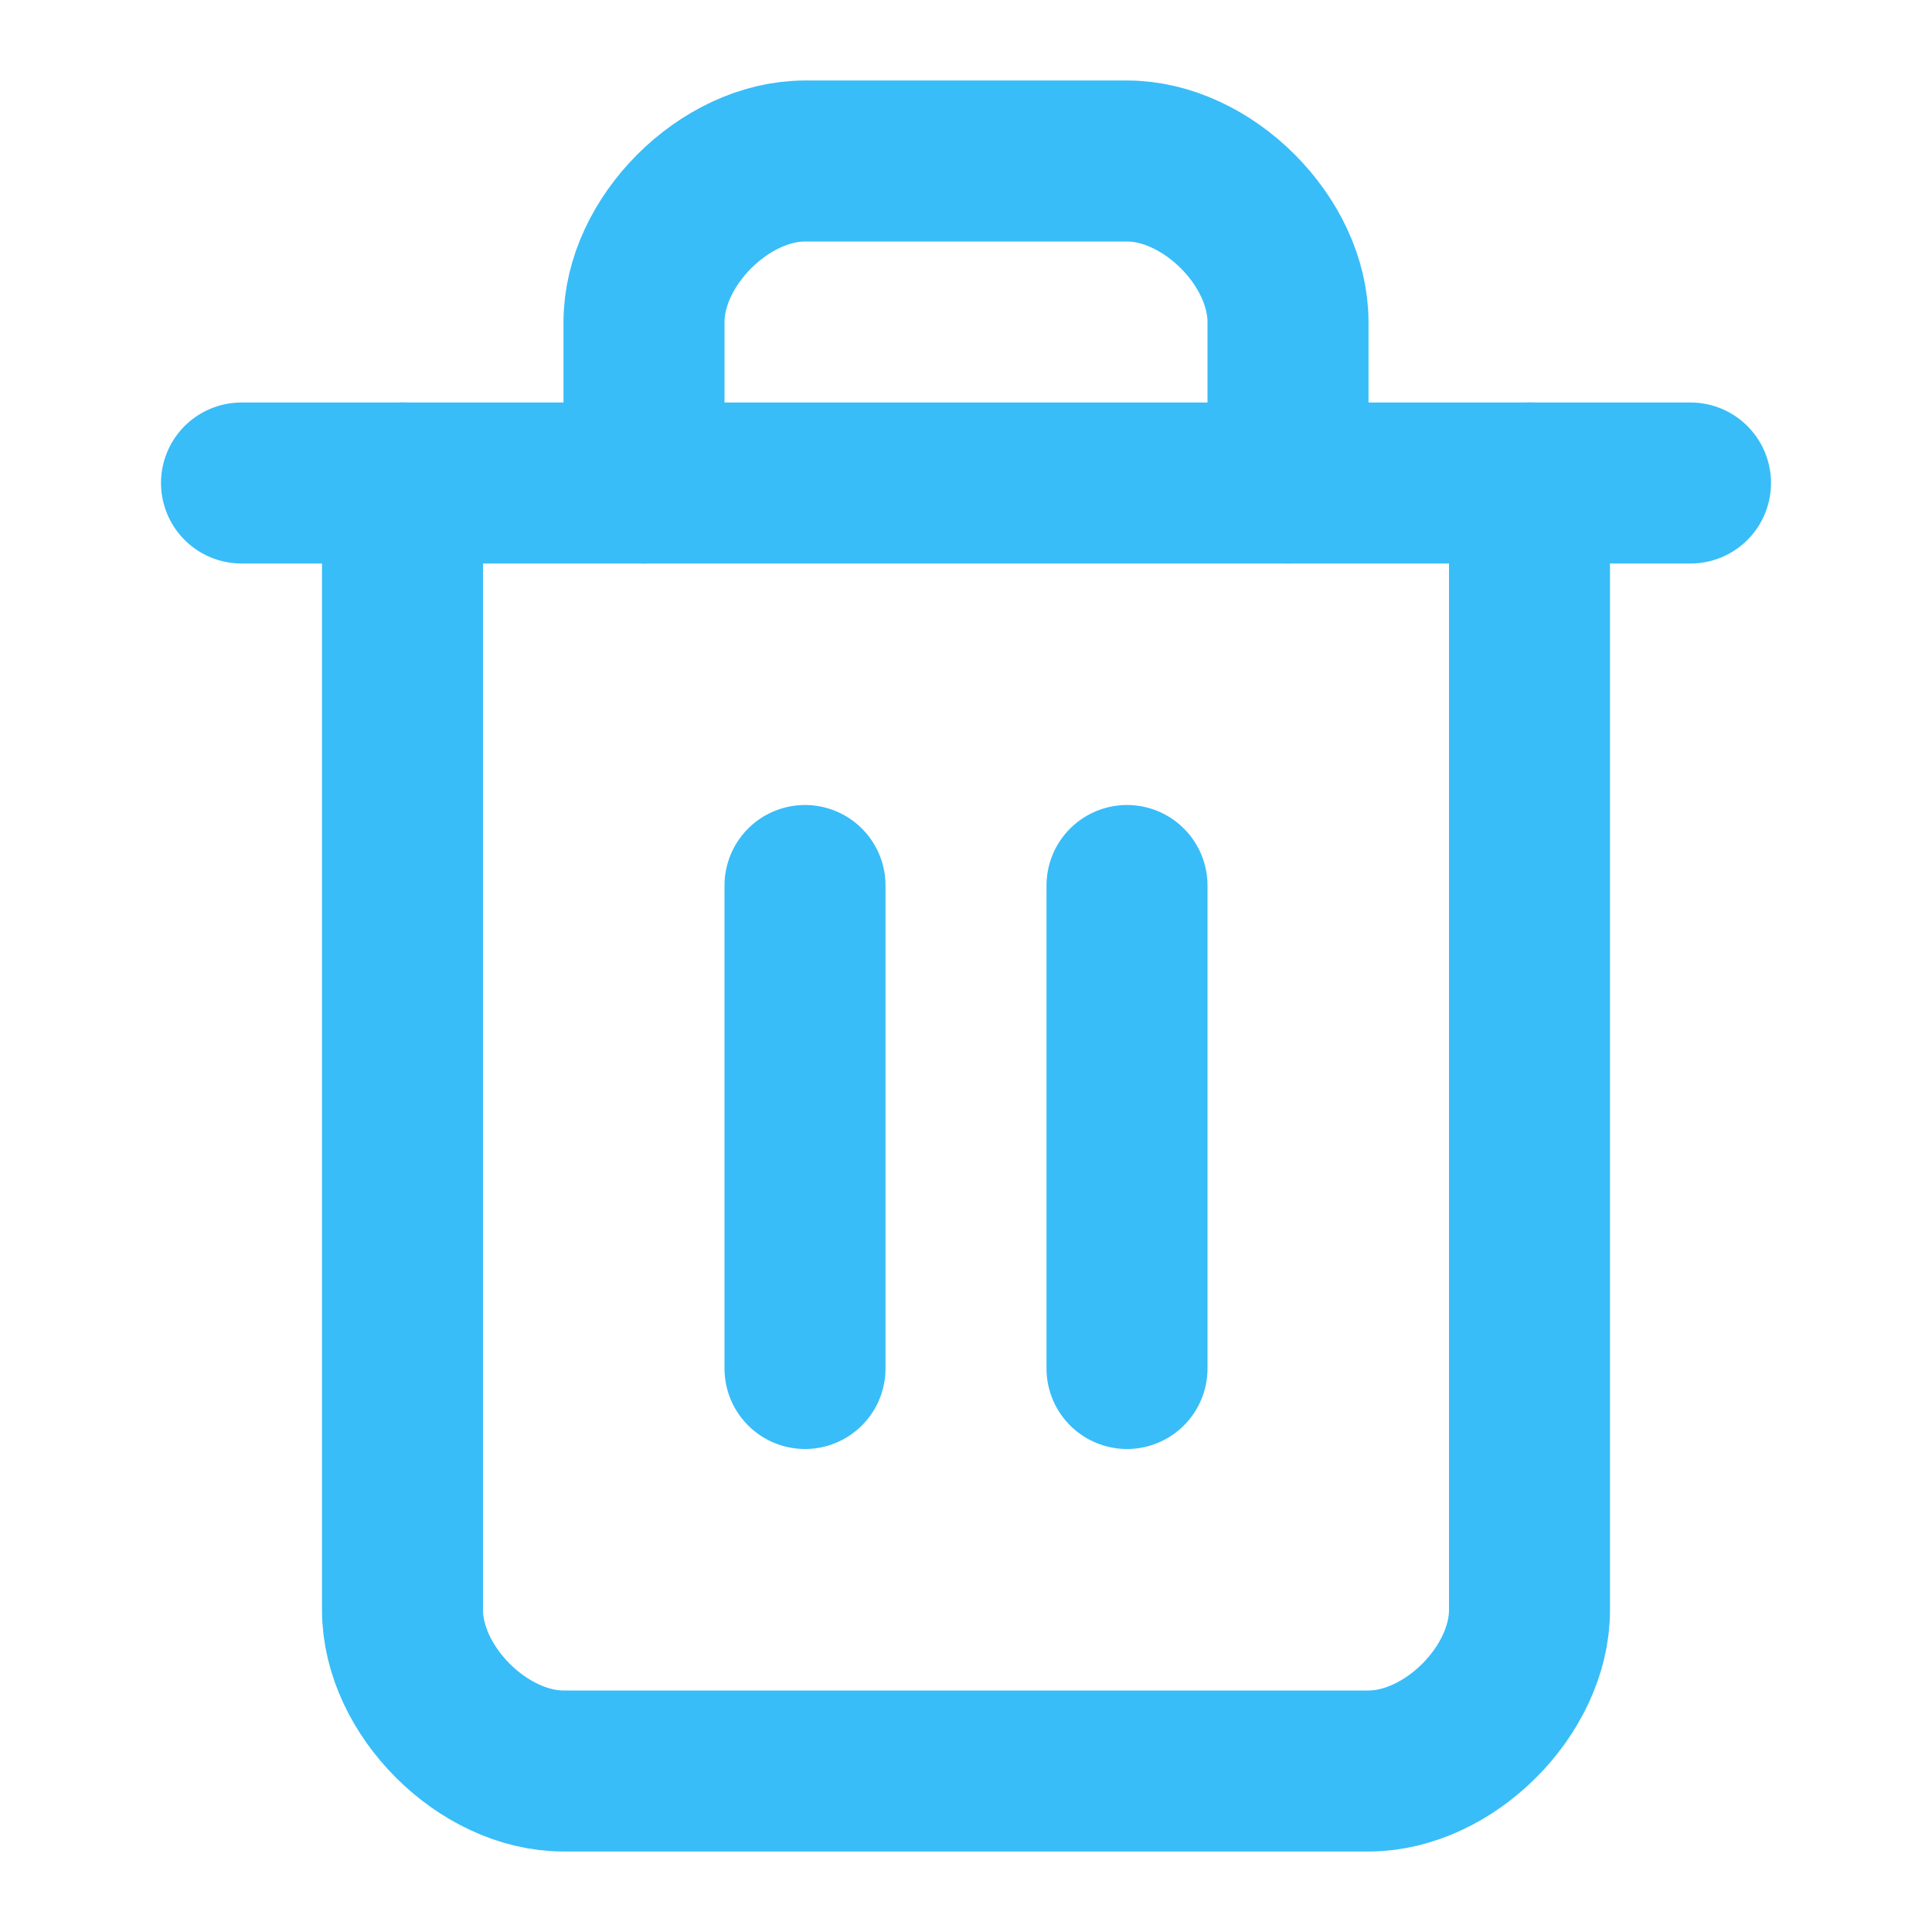
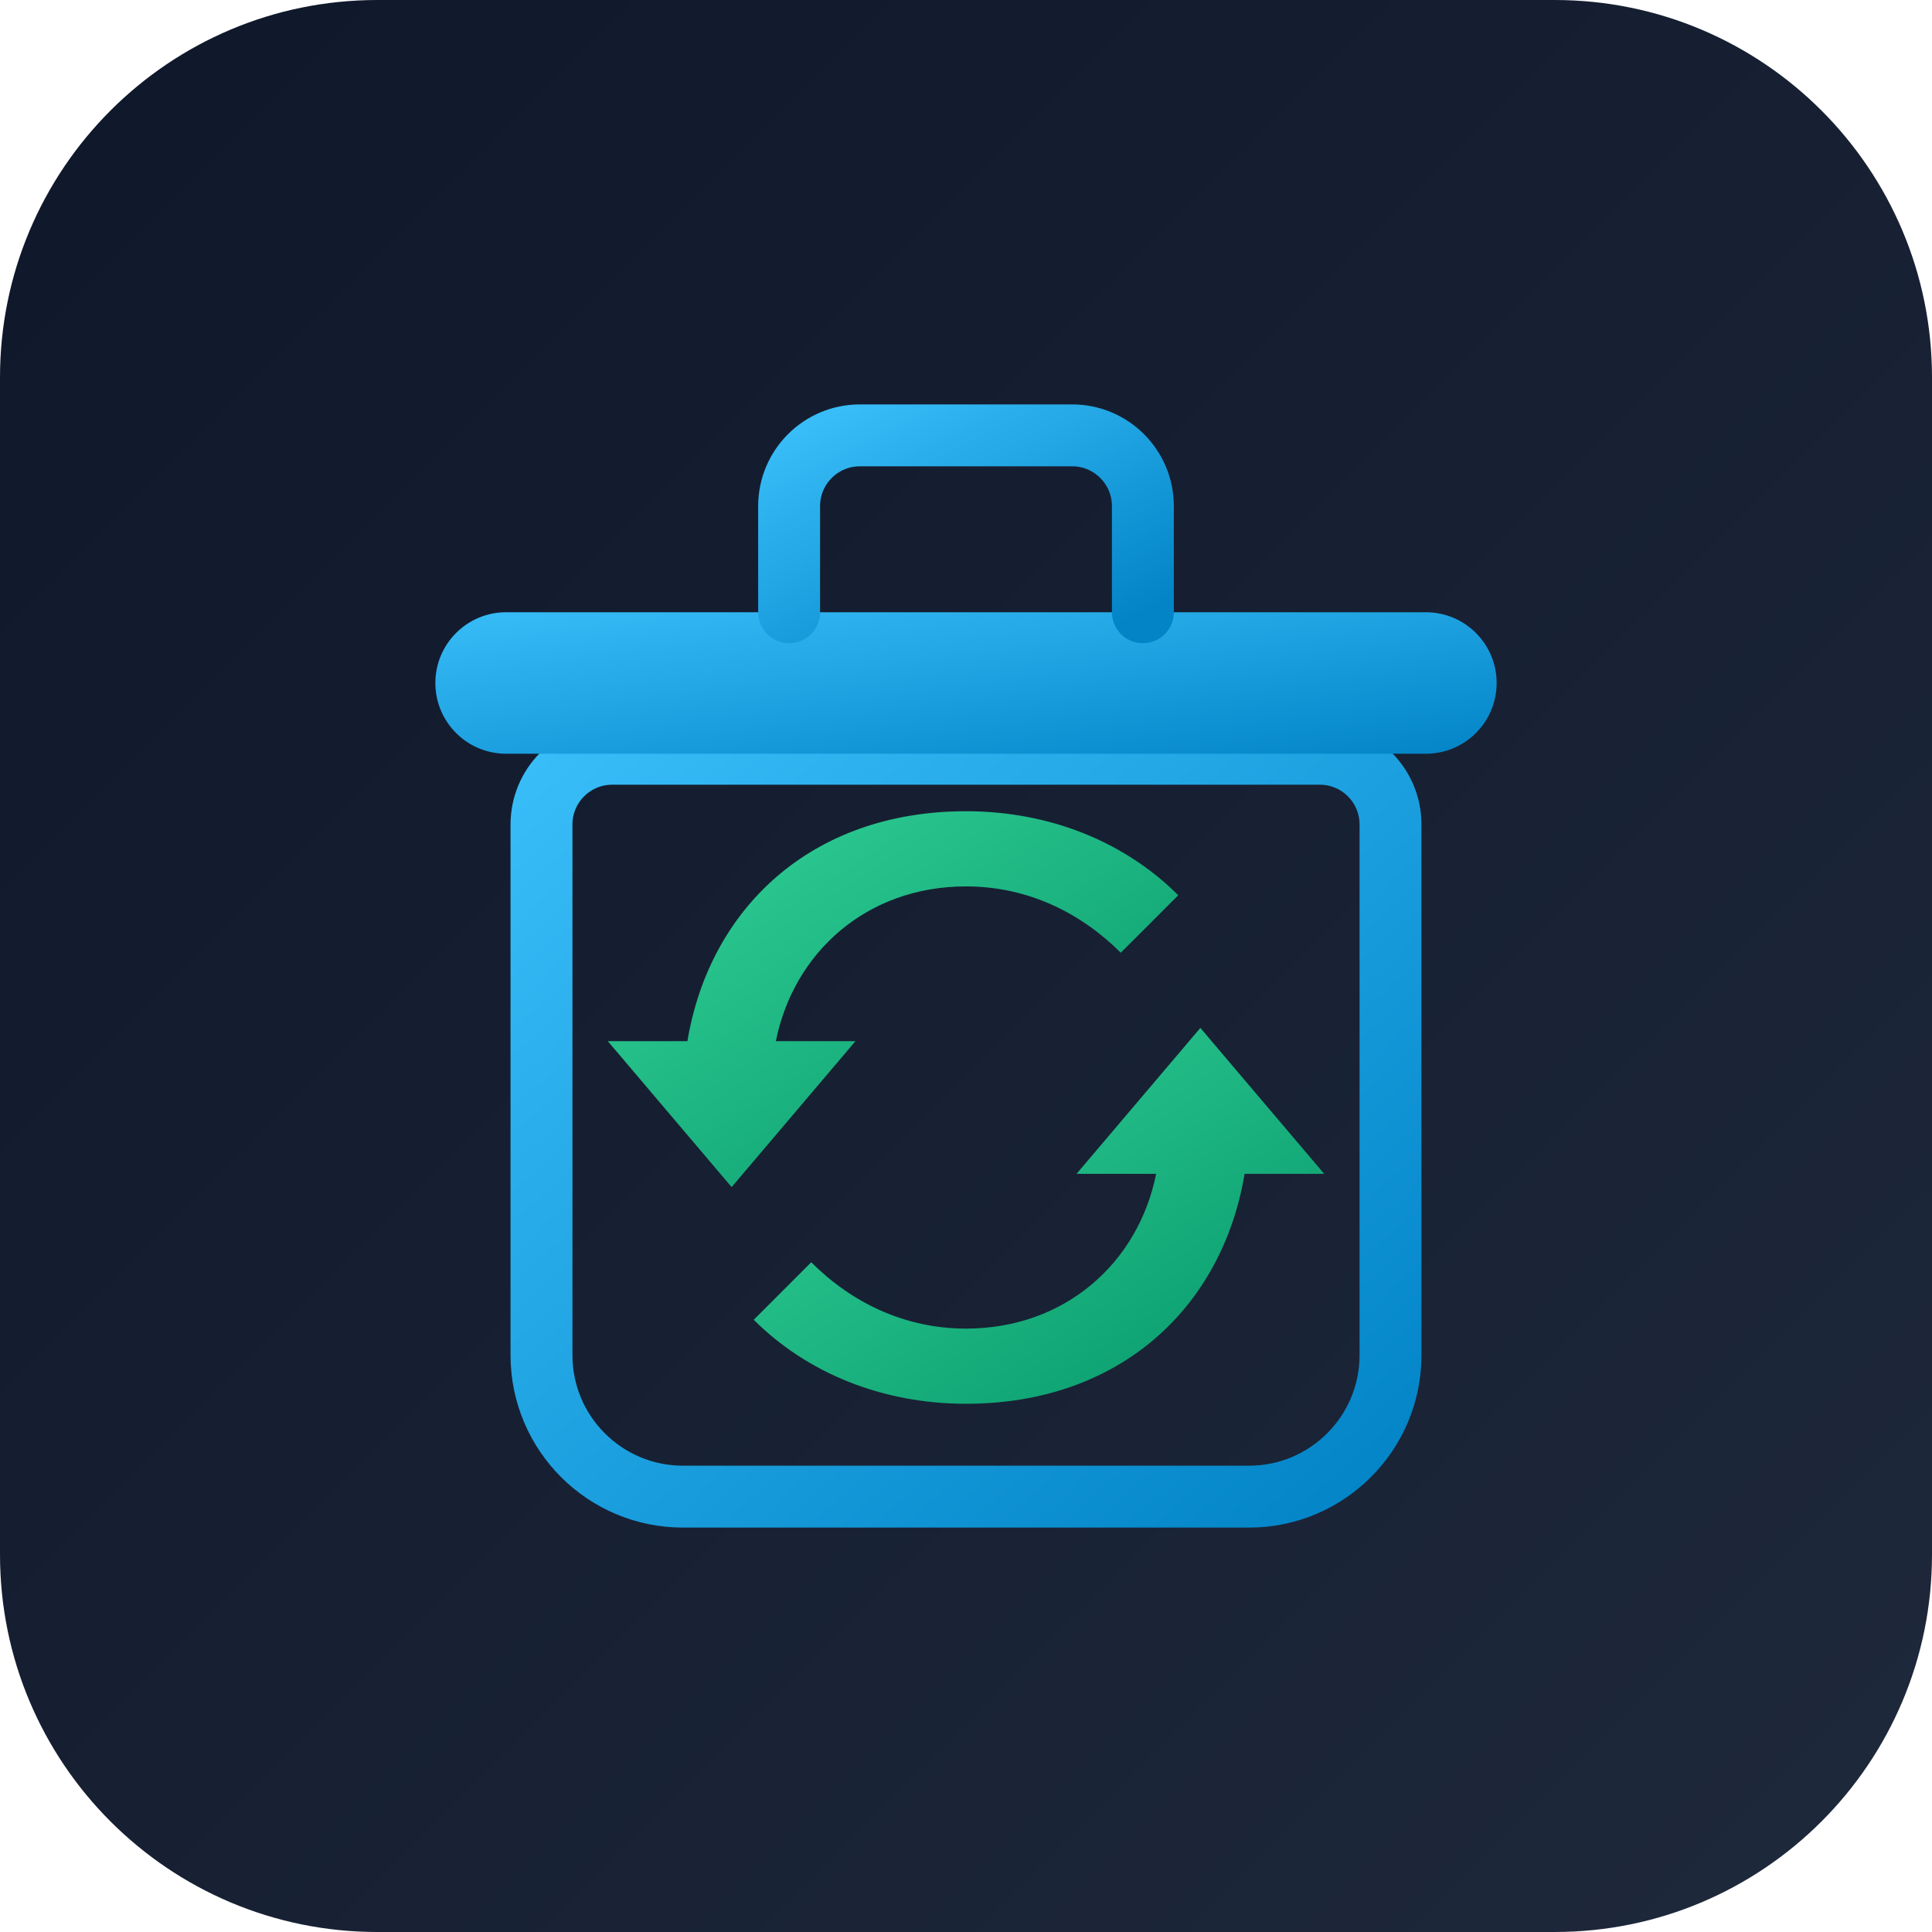
- <svg xmlns="http://www.w3.org/2000/svg" viewBox="0 0 24 24" width="64" height="64" fill="none" stroke="#38bdf8" stroke-width="2" stroke-linecap="round" stroke-linejoin="round">
-   <path d="M3 6h18" />
-   <path d="M19 6v14c0 1-1 2-2 2H7c-1 0-2-1-2-2V6" />
-   <path d="M8 6V4c0-1 1-2 2-2h4c1 0 2 1 2 2v2" />
-   <line x1="10" x2="10" y1="11" y2="17" />
-   <line x1="14" x2="14" y1="11" y2="17" />
+ <svg xmlns="http://www.w3.org/2000/svg" viewBox="0 0 512 512" width="512" height="512">
+   <defs>
+     <linearGradient id="bg" x1="0%" y1="0%" x2="100%" y2="100%">
+       <stop offset="0%" stop-color="#0f172a" />
+       <stop offset="100%" stop-color="#1e293b" />
+     </linearGradient>
+     <linearGradient id="eco" x1="0%" y1="0%" x2="100%" y2="100%">
+       <stop offset="0%" stop-color="#34d399" />
+       <stop offset="100%" stop-color="#059669" />
+     </linearGradient>
+     <linearGradient id="accent" x1="0%" y1="0%" x2="100%" y2="100%">
+       <stop offset="0%" stop-color="#38bdf8" />
+       <stop offset="100%" stop-color="#0284c7" />
+     </linearGradient>
+   </defs>
+   <rect width="512" height="512" rx="100" fill="url(#bg)" />
+   <g transform="translate(106, 106) scale(0.5859375)">
+     <path d="M96 160h320c17.67 0 32 14.33 32 32v240c0 35.35-28.65 64-64 64H128c-35.35 0-64-28.65-64-64V192c0-17.67 14.33-32 32-32z" fill="none" stroke="url(#accent)" stroke-width="28" stroke-linejoin="round" />
+     <path d="M48 160h416c17.67 0 32-14.33 32-32s-14.33-32-32-32H48c-17.67 0-32 14.33-32 32s14.33 32 32 32z" fill="url(#accent)" />
+     <path d="M176 96V48c0-17.67 14.33-32 32-32h96c17.67 0 32 14.33 32 32v48" fill="none" stroke="url(#accent)" stroke-width="28" stroke-linecap="round" />
+     <path d="M256 220c-45 0-78 30-86 70h36l-56 66-56-66h36c10-60 56-104 126-104 38 0 72 14 96 38l-26 26c-18-18-42-30-70-30z" fill="url(#eco)" />
+     <path d="M256 420c45 0 78-30 86-70h-36l56-66 56 66h-36c-10 60-56 104-126 104-38 0-72-14-96-38l26-26c18 18 42 30 70 30z" fill="url(#eco)" />
+   </g>
</svg>
